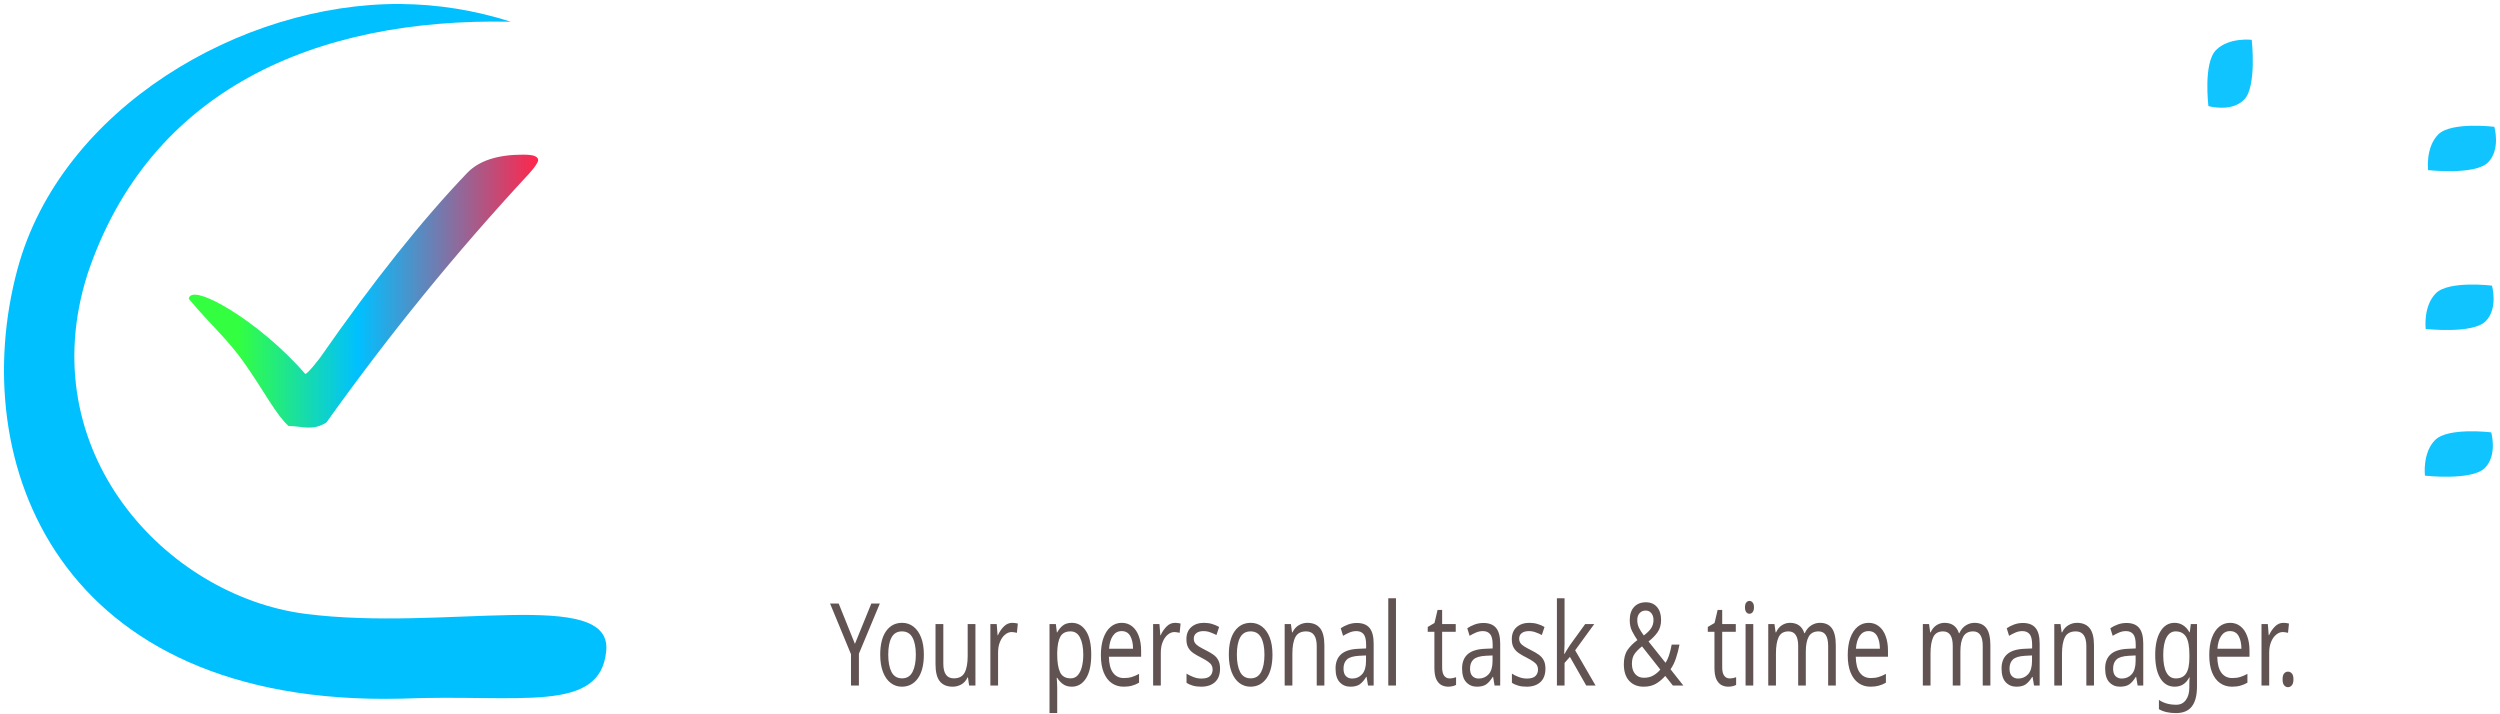
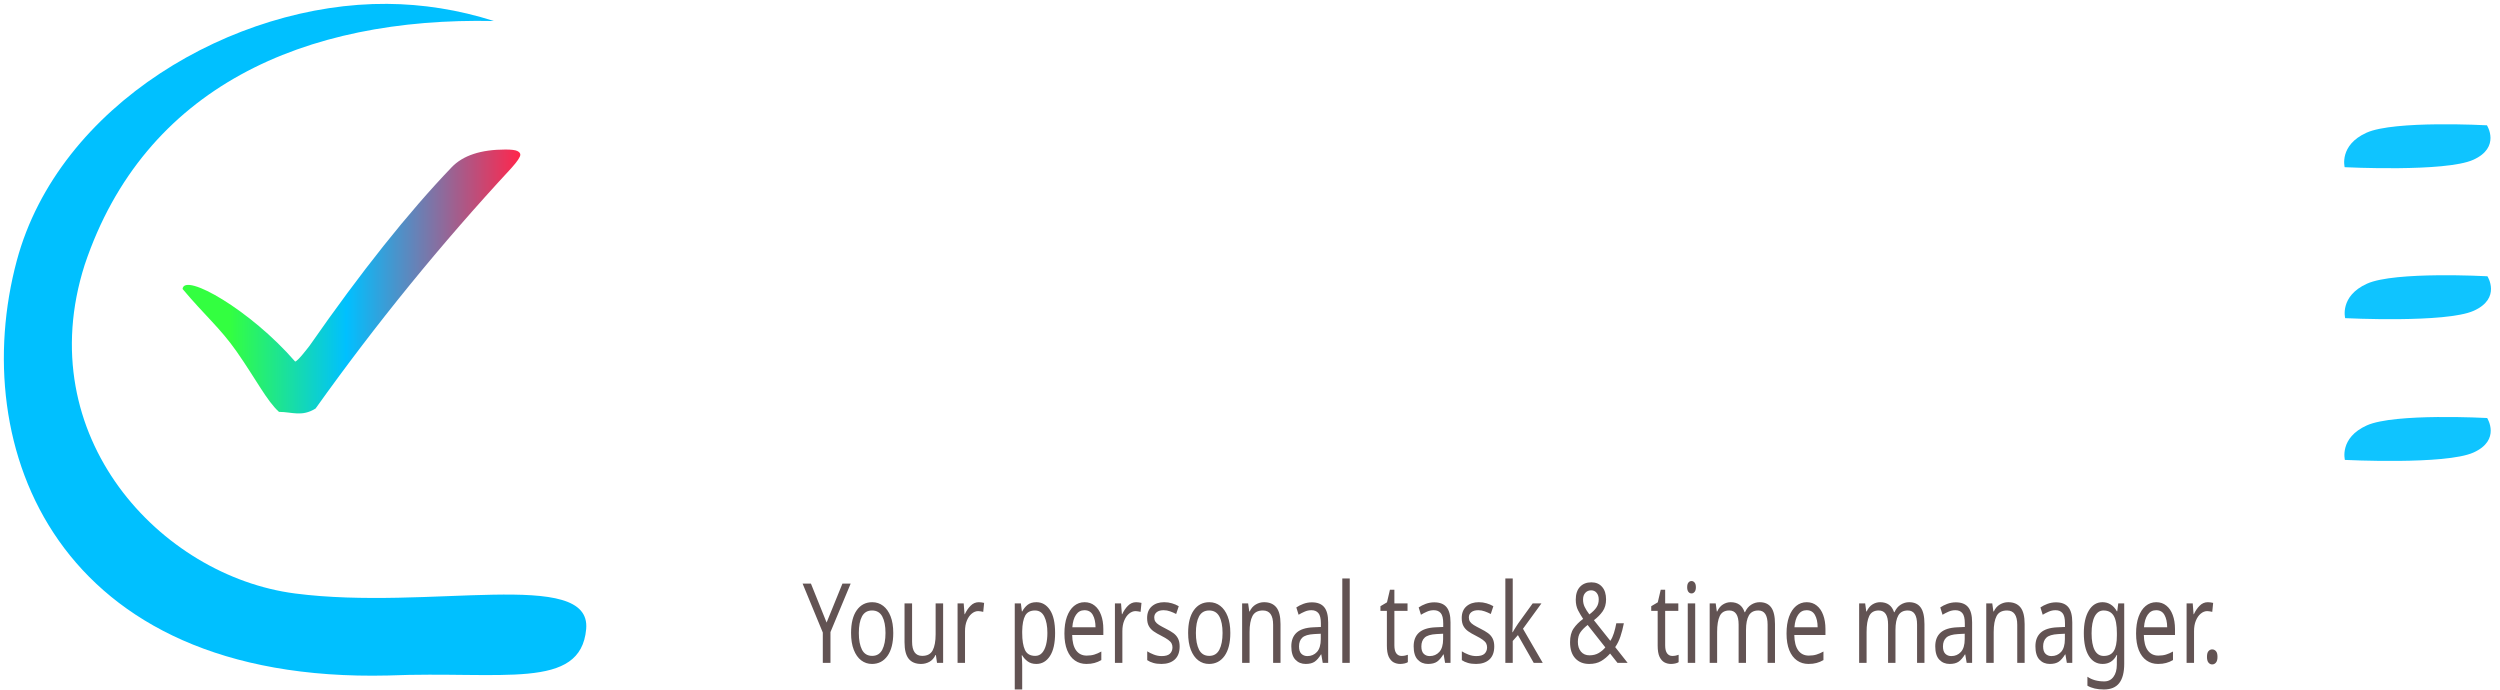
- <svg xmlns="http://www.w3.org/2000/svg" xmlns:xlink="http://www.w3.org/1999/xlink" width="625.757" height="178.574" id="svg2" version="1.1">
+ <svg xmlns="http://www.w3.org/2000/svg" xmlns:xlink="http://www.w3.org/1999/xlink" width="647.192" height="178.574" id="svg2" version="1.1">
  <defs id="defs4">
    <linearGradient xlink:href="#linearGradient3763" id="linearGradient3795" gradientUnits="userSpaceOnUse" x1="468.919" y1="386.648" x2="652.707" y2="386.648" gradientTransform="translate(-137.3632,5.183517)" />
    <linearGradient id="linearGradient3763">
      <stop id="stop3765" offset="0" style="stop-color:#33ff40;stop-opacity:1;" />
      <stop style="stop-color:#00c0ff;stop-opacity:1;" offset="0.402" id="stop3769" />
      <stop id="stop3771" offset="1" style="stop-color:#ff264c;stop-opacity:1;" />
    </linearGradient>
    <linearGradient y2="386.648" x2="652.707" y1="386.648" x1="468.919" gradientTransform="matrix(0.4084956,0,0,0.4084956,-109.6737,178.2294)" gradientUnits="userSpaceOnUse" id="linearGradient3038" xlink:href="#linearGradient3763" />
  </defs>
  <g id="layer1" transform="translate(-22.39966,-272.7795)">
    <path style="opacity:0.568;fill:none;stroke:none" id="path3755" d="m 234.793,108.872 c 166.251,41.66 276.699,214.295 255.603,399.523" />
    <path style="font-size:medium;font-style:normal;font-variant:normal;font-weight:normal;font-stretch:normal;text-indent:0;text-align:start;text-decoration:none;line-height:normal;letter-spacing:normal;word-spacing:normal;text-transform:none;direction:ltr;block-progression:tb;writing-mode:lr-tb;text-anchor:start;baseline-shift:baseline;color:#000000;fill:#00c0ff;fill-opacity:1;stroke:none;stroke-width:22.027;marker:none;visibility:visible;display:inline;overflow:visible;enable-background:accumulate;font-family:Sans;-inkscape-font-specification:Sans" d="m 122.613,273.782 c 9.165,0.066 18.463,1.505 27.647,4.438 -49.016,-1.035 -90.498,17.069 -105.94,63.113 -14.184,44.417 19.662,80.567 54.454,85.085 34.792,4.519 76.795,-6.754 75.373,9.206 -1.422,15.96 -21.713,10.823 -51.257,12.026 C 36.619,449.735 13.846,388.306 26.751,340.238 37.584,299.892 82.896,273.497 122.613,273.782 z" id="path3757" />
    <flowRoot xml:space="preserve" id="flowRoot4425" style="font-size:40px;font-style:normal;font-variant:normal;font-weight:bold;font-stretch:normal;line-height:125%;letter-spacing:0px;word-spacing:0px;fill:#625353;fill-opacity:1;stroke:none;font-family:Sans;-inkscape-font-specification:Sans Bold" transform="matrix(1.080183,0,-0.00882336,2.141681,-102.2177,-356.7247)">
      <flowRegion id="flowRegion4427">
        <rect id="rect4429" width="441.8" height="79.312" x="250.167" y="293.554" style="font-style:normal;font-variant:normal;font-weight:bold;font-stretch:normal;fill:#625353;fill-opacity:1;font-family:Sans;-inkscape-font-specification:Sans Bold" />
      </flowRegion>
      <flowPara id="flowPara4431" style="font-size:56px;font-style:normal;font-variant:normal;font-weight:bold;font-stretch:normal;fill:#625353;fill-opacity:1;font-family:Sans;-inkscape-font-specification:Sans Bold">FlowgencyTM</flowPara>
    </flowRoot>
    <flowRoot xml:space="preserve" id="flowRoot4433" style="font-size:12px;font-style:normal;font-weight:normal;line-height:125%;letter-spacing:0px;word-spacing:0px;fill:#000000;fill-opacity:1;stroke:none;font-family:Sans">
      <flowRegion id="flowRegion4435">
        <rect id="rect4437" width="351.711" height="72.004" x="321.247" y="432.945" style="font-size:12px" />
      </flowRegion>
      <flowPara id="flowPara4439" />
    </flowRoot>
    <flowRoot xml:space="preserve" id="flowRoot4441" style="font-size:14px;font-style:normal;font-weight:normal;line-height:125%;letter-spacing:0px;word-spacing:0px;fill:#000000;fill-opacity:1;stroke:none;font-family:Sans">
      <flowRegion id="flowRegion4443">
        <rect id="rect4445" width="180.009" height="74.773" x="369.25" y="437.561" style="font-size:14px" />
      </flowRegion>
      <flowPara id="flowPara4447" />
    </flowRoot>
    <text xml:space="preserve" style="font-size:25.143px;font-style:normal;font-weight:normal;line-height:125%;letter-spacing:0px;word-spacing:0px;fill:#625353;fill-opacity:1;stroke:none;font-family:Sans;-inkscape-font-specification:Sans" x="263.098" y="388.759" id="text3013" transform="scale(0.8748433,1.143062)">
      <tspan x="263.098" y="388.759" id="tspan3785">Your personal task &amp; time manager.</tspan>
    </text>
    <path style="fill:url(#linearGradient3038);fill-opacity:1;stroke:none" d="m 153.283,311.488 c -6.369,8e-5 -11.015,1.523 -13.94,4.57 -11.275,11.766 -23.546,27.178 -36.803,46.224 -0.661,0.847 -3.128,4.087 -3.741,4.087 -11.483,-13.267 -28.717,-23.169 -29.136,-18.782 5.748,6.856 9.763,10.136 13.988,16.184 5.095,7.293 7.806,12.774 10.973,15.635 3.35,1e-5 5.919,1.356 9.474,-0.873 15.568,-21.84 32.456,-42.58 50.666,-62.219 1.557,-1.735 2.336,-2.892 2.336,-3.485 -1e-4,-0.381 -0.26,-0.703 -0.779,-0.957 -0.519,-0.254 -1.529,-0.383 -3.038,-0.383 z" id="rect2985" />
-     <path style="fill:#00c0ff;fill-opacity:0.941;stroke:none" d="m 577.084,285.298 c 3.233,-3.233 8.931,-2.552 8.931,-2.552 0,0 1.319,11.759 -1.914,14.992 -3.233,3.233 -8.931,1.595 -8.931,1.595 0,0 -1.319,-10.802 1.914,-14.035 z" id="rect3788" />
-     <path style="fill:#00c0ff;fill-opacity:0.941;stroke:none" d="m 632.708,306.428 c -3.233,3.233 -2.552,8.931 -2.552,8.931 0,0 11.759,1.319 14.992,-1.914 3.233,-3.233 1.595,-8.931 1.595,-8.931 0,0 -10.802,-1.319 -14.035,1.914 z" id="rect3788-4" />
-     <path style="fill:#00c0ff;fill-opacity:0.941;stroke:none" d="m 632.109,346.183 c -3.233,3.233 -2.552,8.931 -2.552,8.931 0,0 11.759,1.319 14.992,-1.914 3.233,-3.233 1.595,-8.931 1.595,-8.931 0,0 -10.802,-1.319 -14.035,1.914 z" id="rect3788-4-8" />
-     <path style="fill:#00c0ff;fill-opacity:0.941;stroke:none" d="m 631.92,382.909 c -3.233,3.233 -2.552,8.931 -2.552,8.931 0,0 11.759,1.319 14.992,-1.914 3.233,-3.233 1.595,-8.931 1.595,-8.931 0,0 -10.802,-1.319 -14.035,1.914 z" id="rect3788-4-2" />
+     <path style="fill:#00c0ff;fill-opacity:0.941;stroke:none" d="m 635.107,382.909 c -7.178,3.233 -5.666,8.931 -5.666,8.931 0,0 26.108,1.319 33.286,-1.914 7.178,-3.233 3.541,-8.931 3.541,-8.931 0,0 -23.984,-1.319 -31.162,1.914 z" id="rect3788-4-2" />
+     <path style="fill:#00c0ff;fill-opacity:0.941;stroke:none" d="m 635.177,346.212 c -7.178,3.233 -5.666,8.931 -5.666,8.931 0,0 26.108,1.319 33.286,-1.914 7.178,-3.233 3.541,-8.931 3.541,-8.931 0,0 -23.984,-1.319 -31.162,1.914 z" id="rect3788-4-2-3" />
+     <path style="fill:#00c0ff;fill-opacity:0.941;stroke:none" d="m 635.047,307.131 c -7.178,3.233 -5.666,8.931 -5.666,8.931 0,0 26.108,1.319 33.286,-1.914 7.178,-3.233 3.541,-8.931 3.541,-8.931 0,0 -23.984,-1.319 -31.162,1.914 z" id="rect3788-4-2-3-1" />
  </g>
</svg>
